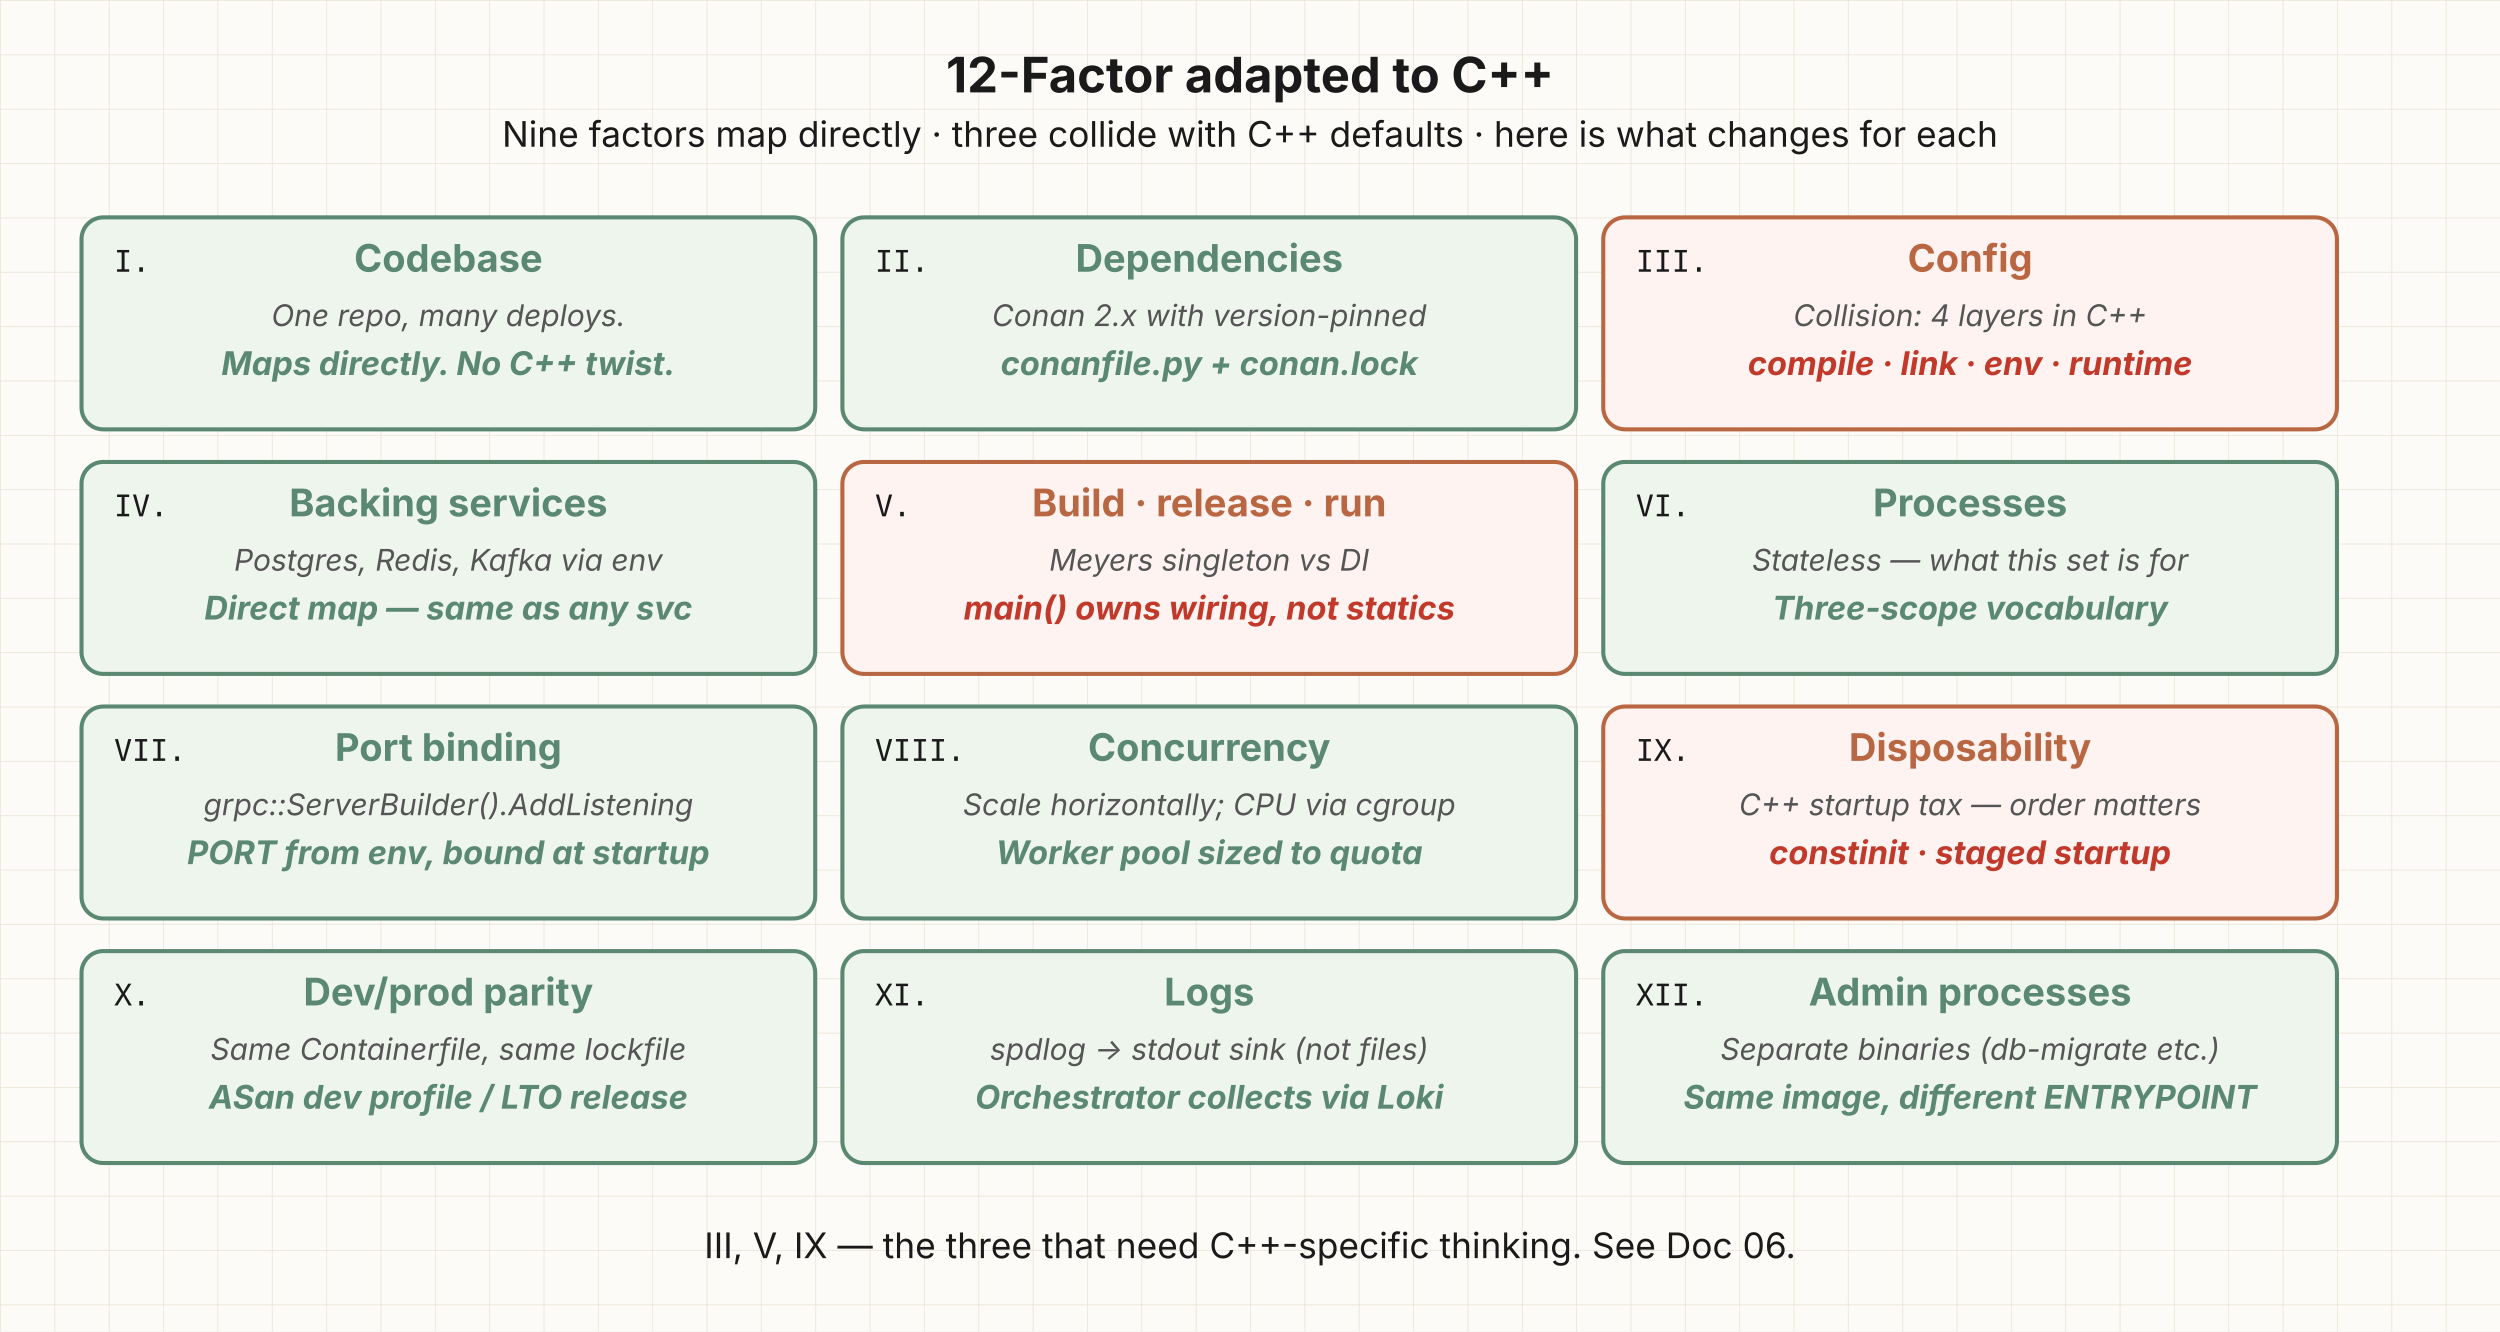
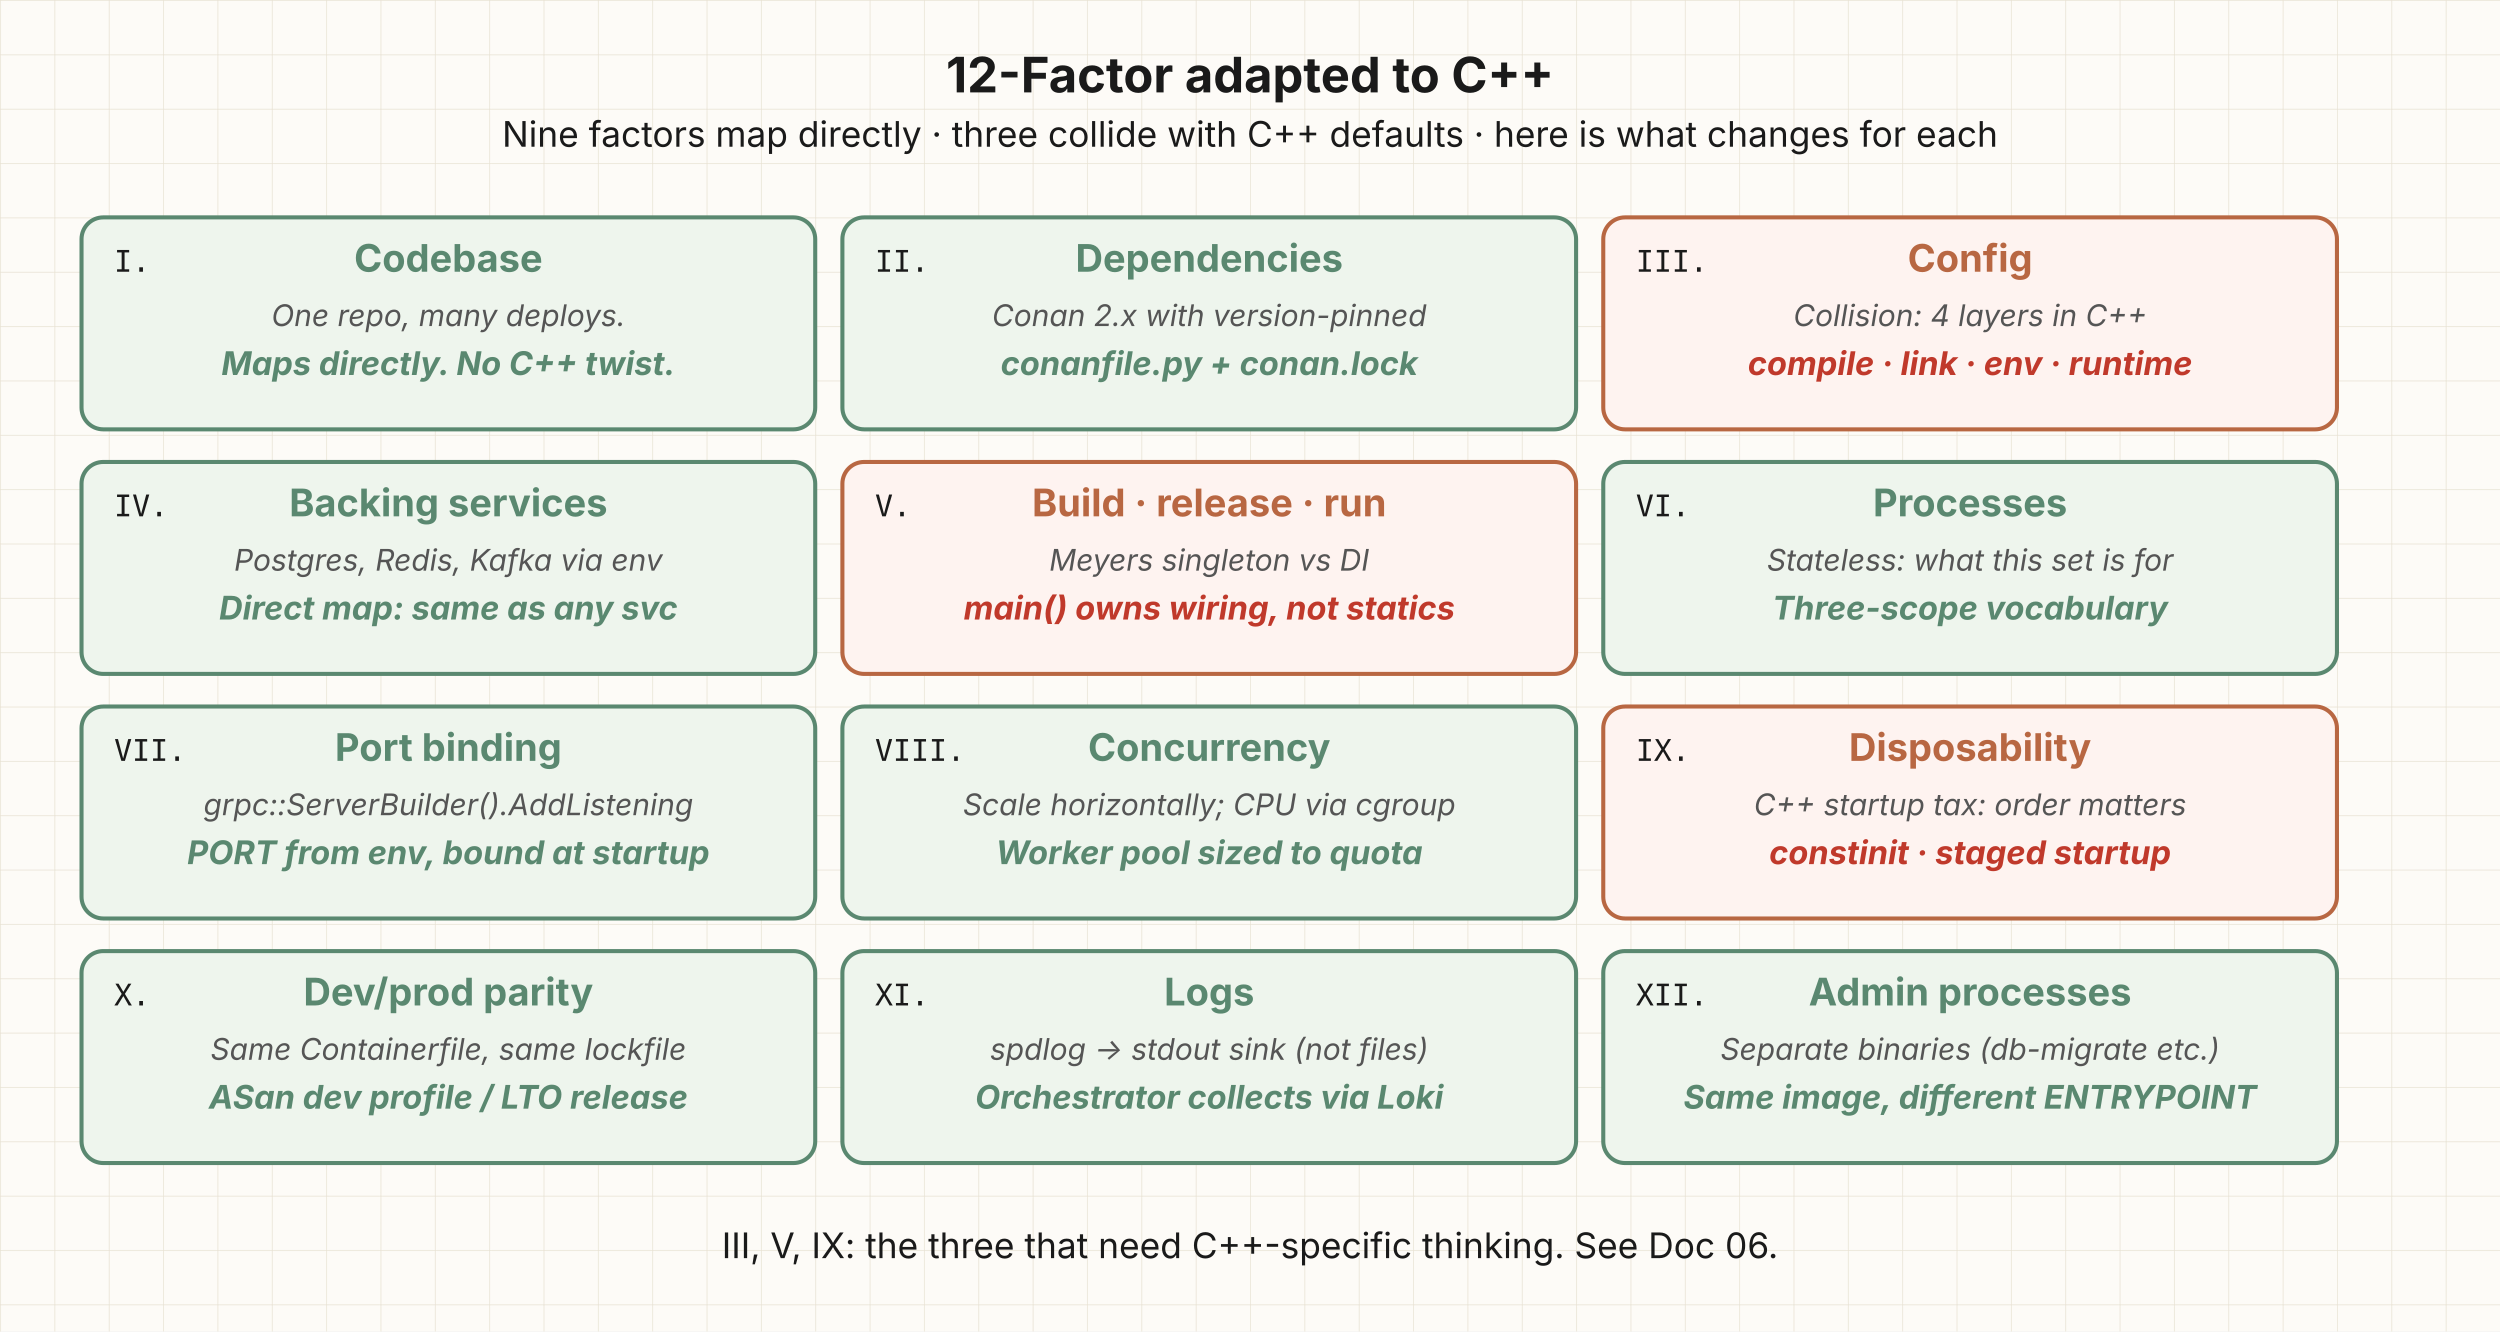
<svg xmlns="http://www.w3.org/2000/svg" viewBox="0 0 920 490" role="img" aria-label="The Twelve-Factor App methodology adapted to C++ services: most factors map directly, three (Config, Build-Release-Run, Disposability) collide with C++ defaults">
  <defs>
    <style>
      .bg       { fill: #fdfbf7; }
      .grid     { stroke: #e8e1d3; stroke-width: 0.5; fill: none; }

      .panel    { fill: #ffffff; stroke: #2d2d2d; stroke-width: 1.5; rx: 8; ry: 8; }
      .panel-bad{ fill: #fef3f0; stroke: #b86742; stroke-width: 1.5; rx: 8; ry: 8; }
      .panel-ok { fill: #eef5ed; stroke: #5a8870; stroke-width: 1.5; rx: 8; ry: 8; }
      .panel-acc{ fill: #f0f5fc; stroke: #4a73b8; stroke-width: 1.5; rx: 8; ry: 8; }

      .scope    { fill: #fbfaf6; stroke: #888; stroke-dasharray: 4 3; stroke-width: 1; rx: 4; ry: 4; }

      .step     { fill: #ffffff; stroke: #2d2d2d; stroke-width: 1; rx: 4; ry: 4; }
      .step-acq { fill: #e8f0fb; stroke: #4a73b8; }
      .step-use { fill: #fdfbf7; stroke: #2d2d2d; }
      .step-rel { fill: #d8e8df; stroke: #5a8870; }
      .step-leak{ fill: #fef3f0; stroke: #c0392b; }
      .step-ext { fill: #faf0e6; stroke: #a06030; }

      .ttl      { font: 700 18px -apple-system, system-ui, "Segoe UI", sans-serif; fill: #1a1a1a; }
      .pttl     { font: 700 14px -apple-system, system-ui, "Segoe UI", sans-serif; fill: #1a1a1a; }
      .pttl-bad { font: 700 14px -apple-system, system-ui, "Segoe UI", sans-serif; fill: #b86742; }
      .pttl-ok  { font: 700 14px -apple-system, system-ui, "Segoe UI", sans-serif; fill: #5a8870; }
      .pttl-acc { font: 700 14px -apple-system, system-ui, "Segoe UI", sans-serif; fill: #4a73b8; }
      .step-t   { font: 12px ui-monospace, "SF Mono", Menlo, Consolas, monospace; fill: #1a1a1a; }
      .step-tm  { font: 11px ui-monospace, "SF Mono", Menlo, Consolas, monospace; fill: #1a1a1a; }
      .cap      { font: 13px -apple-system, system-ui, "Segoe UI", sans-serif; fill: #1a1a1a; }
      .lbl      { font: italic 11px -apple-system, system-ui, "Segoe UI", sans-serif; fill: #555; }
      .lbl-bd   { font: italic 700 11px -apple-system, system-ui, "Segoe UI", sans-serif; fill: #444; }
      .ok-l     { font: italic 700 12px -apple-system, system-ui, "Segoe UI", sans-serif; fill: #5a8870; }
      .bad-l    { font: italic 700 12px -apple-system, system-ui, "Segoe UI", sans-serif; fill: #c0392b; }
      .acc-l    { font: italic 700 12px -apple-system, system-ui, "Segoe UI", sans-serif; fill: #4a73b8; }

      .arrow    { stroke: #2d2d2d; stroke-width: 1.3; fill: none; }
      .arrow-ok { stroke: #5a8870; stroke-width: 1.6; fill: none; }
      .arrow-bad{ stroke: #c0392b; stroke-width: 1.6; fill: none; stroke-dasharray: 5 3; }
      .arrow-acc{ stroke: #4a73b8; stroke-width: 1.6; fill: none; }
    </style>
    <pattern id="grid" width="20" height="20" patternUnits="userSpaceOnUse">
      <path d="M 20 0 L 0 0 0 20" class="grid" />
    </pattern>
    <marker id="ah-blk" viewBox="0 0 10 10" refX="9" refY="5" markerUnits="strokeWidth" markerWidth="8" markerHeight="8" orient="auto">
      <path d="M 0 0 L 10 5 L 0 10 z" fill="#2d2d2d" />
    </marker>
    <marker id="ah-ok" viewBox="0 0 10 10" refX="9" refY="5" markerUnits="strokeWidth" markerWidth="8" markerHeight="8" orient="auto">
      <path d="M 0 0 L 10 5 L 0 10 z" fill="#5a8870" />
    </marker>
    <marker id="ah-bad" viewBox="0 0 10 10" refX="9" refY="5" markerUnits="strokeWidth" markerWidth="8" markerHeight="8" orient="auto">
      <path d="M 0 0 L 10 5 L 0 10 z" fill="#c0392b" />
    </marker>
    <marker id="ah-acc" viewBox="0 0 10 10" refX="9" refY="5" markerUnits="strokeWidth" markerWidth="8" markerHeight="8" orient="auto">
      <path d="M 0 0 L 10 5 L 0 10 z" fill="#4a73b8" />
    </marker>
  </defs>
  <rect class="bg" width="920" height="490" />
  <rect width="920" height="490" fill="url(#grid)" />
  <text x="460" y="34" text-anchor="middle" class="ttl">12-Factor adapted to C++</text>
  <text x="460" y="54" text-anchor="middle" class="cap">Nine factors map directly · three collide with C++ defaults · here is what changes for each</text>
  <rect class="panel-ok" x="30" y="80" width="270" height="78" />
  <text x="42" y="100" class="step-tm">I.</text>
  <text x="165" y="100" text-anchor="middle" class="pttl-ok">Codebase</text>
  <text x="165" y="120" text-anchor="middle" class="lbl">One repo, many deploys.</text>
  <text x="165" y="138" text-anchor="middle" class="ok-l">Maps directly. No C++ twist.</text>
  <rect class="panel-ok" x="310" y="80" width="270" height="78" />
  <text x="322" y="100" class="step-tm">II.</text>
  <text x="445" y="100" text-anchor="middle" class="pttl-ok">Dependencies</text>
  <text x="445" y="120" text-anchor="middle" class="lbl">Conan 2.x with version-pinned</text>
  <text x="445" y="138" text-anchor="middle" class="ok-l">conanfile.py + conan.lock</text>
  <rect class="panel-bad" x="590" y="80" width="270" height="78" />
  <text x="602" y="100" class="step-tm">III.</text>
  <text x="725" y="100" text-anchor="middle" class="pttl-bad">Config</text>
  <text x="725" y="120" text-anchor="middle" class="lbl">Collision: 4 layers in C++</text>
  <text x="725" y="138" text-anchor="middle" class="bad-l">compile · link · env · runtime</text>
  <rect class="panel-ok" x="30" y="170" width="270" height="78" />
  <text x="42" y="190" class="step-tm">IV.</text>
  <text x="165" y="190" text-anchor="middle" class="pttl-ok">Backing services</text>
  <text x="165" y="210" text-anchor="middle" class="lbl">Postgres, Redis, Kafka via env</text>
-   <text x="165" y="228" text-anchor="middle" class="ok-l">Direct map — same as any svc</text>
+   <text x="165" y="228" text-anchor="middle" class="ok-l">Direct map: same as any svc</text>
  <rect class="panel-bad" x="310" y="170" width="270" height="78" />
  <text x="322" y="190" class="step-tm">V.</text>
  <text x="445" y="190" text-anchor="middle" class="pttl-bad">Build · release · run</text>
  <text x="445" y="210" text-anchor="middle" class="lbl">Meyers singleton vs DI</text>
  <text x="445" y="228" text-anchor="middle" class="bad-l">main() owns wiring, not statics</text>
  <rect class="panel-ok" x="590" y="170" width="270" height="78" />
  <text x="602" y="190" class="step-tm">VI.</text>
  <text x="725" y="190" text-anchor="middle" class="pttl-ok">Processes</text>
-   <text x="725" y="210" text-anchor="middle" class="lbl">Stateless — what this set is for</text>
+   <text x="725" y="210" text-anchor="middle" class="lbl">Stateless: what this set is for</text>
  <text x="725" y="228" text-anchor="middle" class="ok-l">Three-scope vocabulary</text>
  <rect class="panel-ok" x="30" y="260" width="270" height="78" />
  <text x="42" y="280" class="step-tm">VII.</text>
  <text x="165" y="280" text-anchor="middle" class="pttl-ok">Port binding</text>
  <text x="165" y="300" text-anchor="middle" class="lbl">grpc::ServerBuilder().AddListening</text>
  <text x="165" y="318" text-anchor="middle" class="ok-l">PORT from env, bound at startup</text>
  <rect class="panel-ok" x="310" y="260" width="270" height="78" />
  <text x="322" y="280" class="step-tm">VIII.</text>
  <text x="445" y="280" text-anchor="middle" class="pttl-ok">Concurrency</text>
  <text x="445" y="300" text-anchor="middle" class="lbl">Scale horizontally; CPU via cgroup</text>
  <text x="445" y="318" text-anchor="middle" class="ok-l">Worker pool sized to quota</text>
  <rect class="panel-bad" x="590" y="260" width="270" height="78" />
  <text x="602" y="280" class="step-tm">IX.</text>
  <text x="725" y="280" text-anchor="middle" class="pttl-bad">Disposability</text>
-   <text x="725" y="300" text-anchor="middle" class="lbl">C++ startup tax — order matters</text>
+   <text x="725" y="300" text-anchor="middle" class="lbl">C++ startup tax: order matters</text>
  <text x="725" y="318" text-anchor="middle" class="bad-l">constinit · staged startup</text>
  <rect class="panel-ok" x="30" y="350" width="270" height="78" />
  <text x="42" y="370" class="step-tm">X.</text>
  <text x="165" y="370" text-anchor="middle" class="pttl-ok">Dev/prod parity</text>
  <text x="165" y="390" text-anchor="middle" class="lbl">Same Containerfile, same lockfile</text>
  <text x="165" y="408" text-anchor="middle" class="ok-l">ASan dev profile / LTO release</text>
  <rect class="panel-ok" x="310" y="350" width="270" height="78" />
  <text x="322" y="370" class="step-tm">XI.</text>
  <text x="445" y="370" text-anchor="middle" class="pttl-ok">Logs</text>
  <text x="445" y="390" text-anchor="middle" class="lbl">spdlog → stdout sink (not files)</text>
  <text x="445" y="408" text-anchor="middle" class="ok-l">Orchestrator collects via Loki</text>
  <rect class="panel-ok" x="590" y="350" width="270" height="78" />
  <text x="602" y="370" class="step-tm">XII.</text>
  <text x="725" y="370" text-anchor="middle" class="pttl-ok">Admin processes</text>
  <text x="725" y="390" text-anchor="middle" class="lbl">Separate binaries (db-migrate etc.)</text>
  <text x="725" y="408" text-anchor="middle" class="ok-l">Same image, different ENTRYPOINT</text>
-   <text x="460" y="463" text-anchor="middle" class="cap">III, V, IX — the three that need C++-specific thinking. See Doc 06.</text>
+   <text x="460" y="463" text-anchor="middle" class="cap">III, V, IX: the three that need C++-specific thinking. See Doc 06.</text>
</svg>
